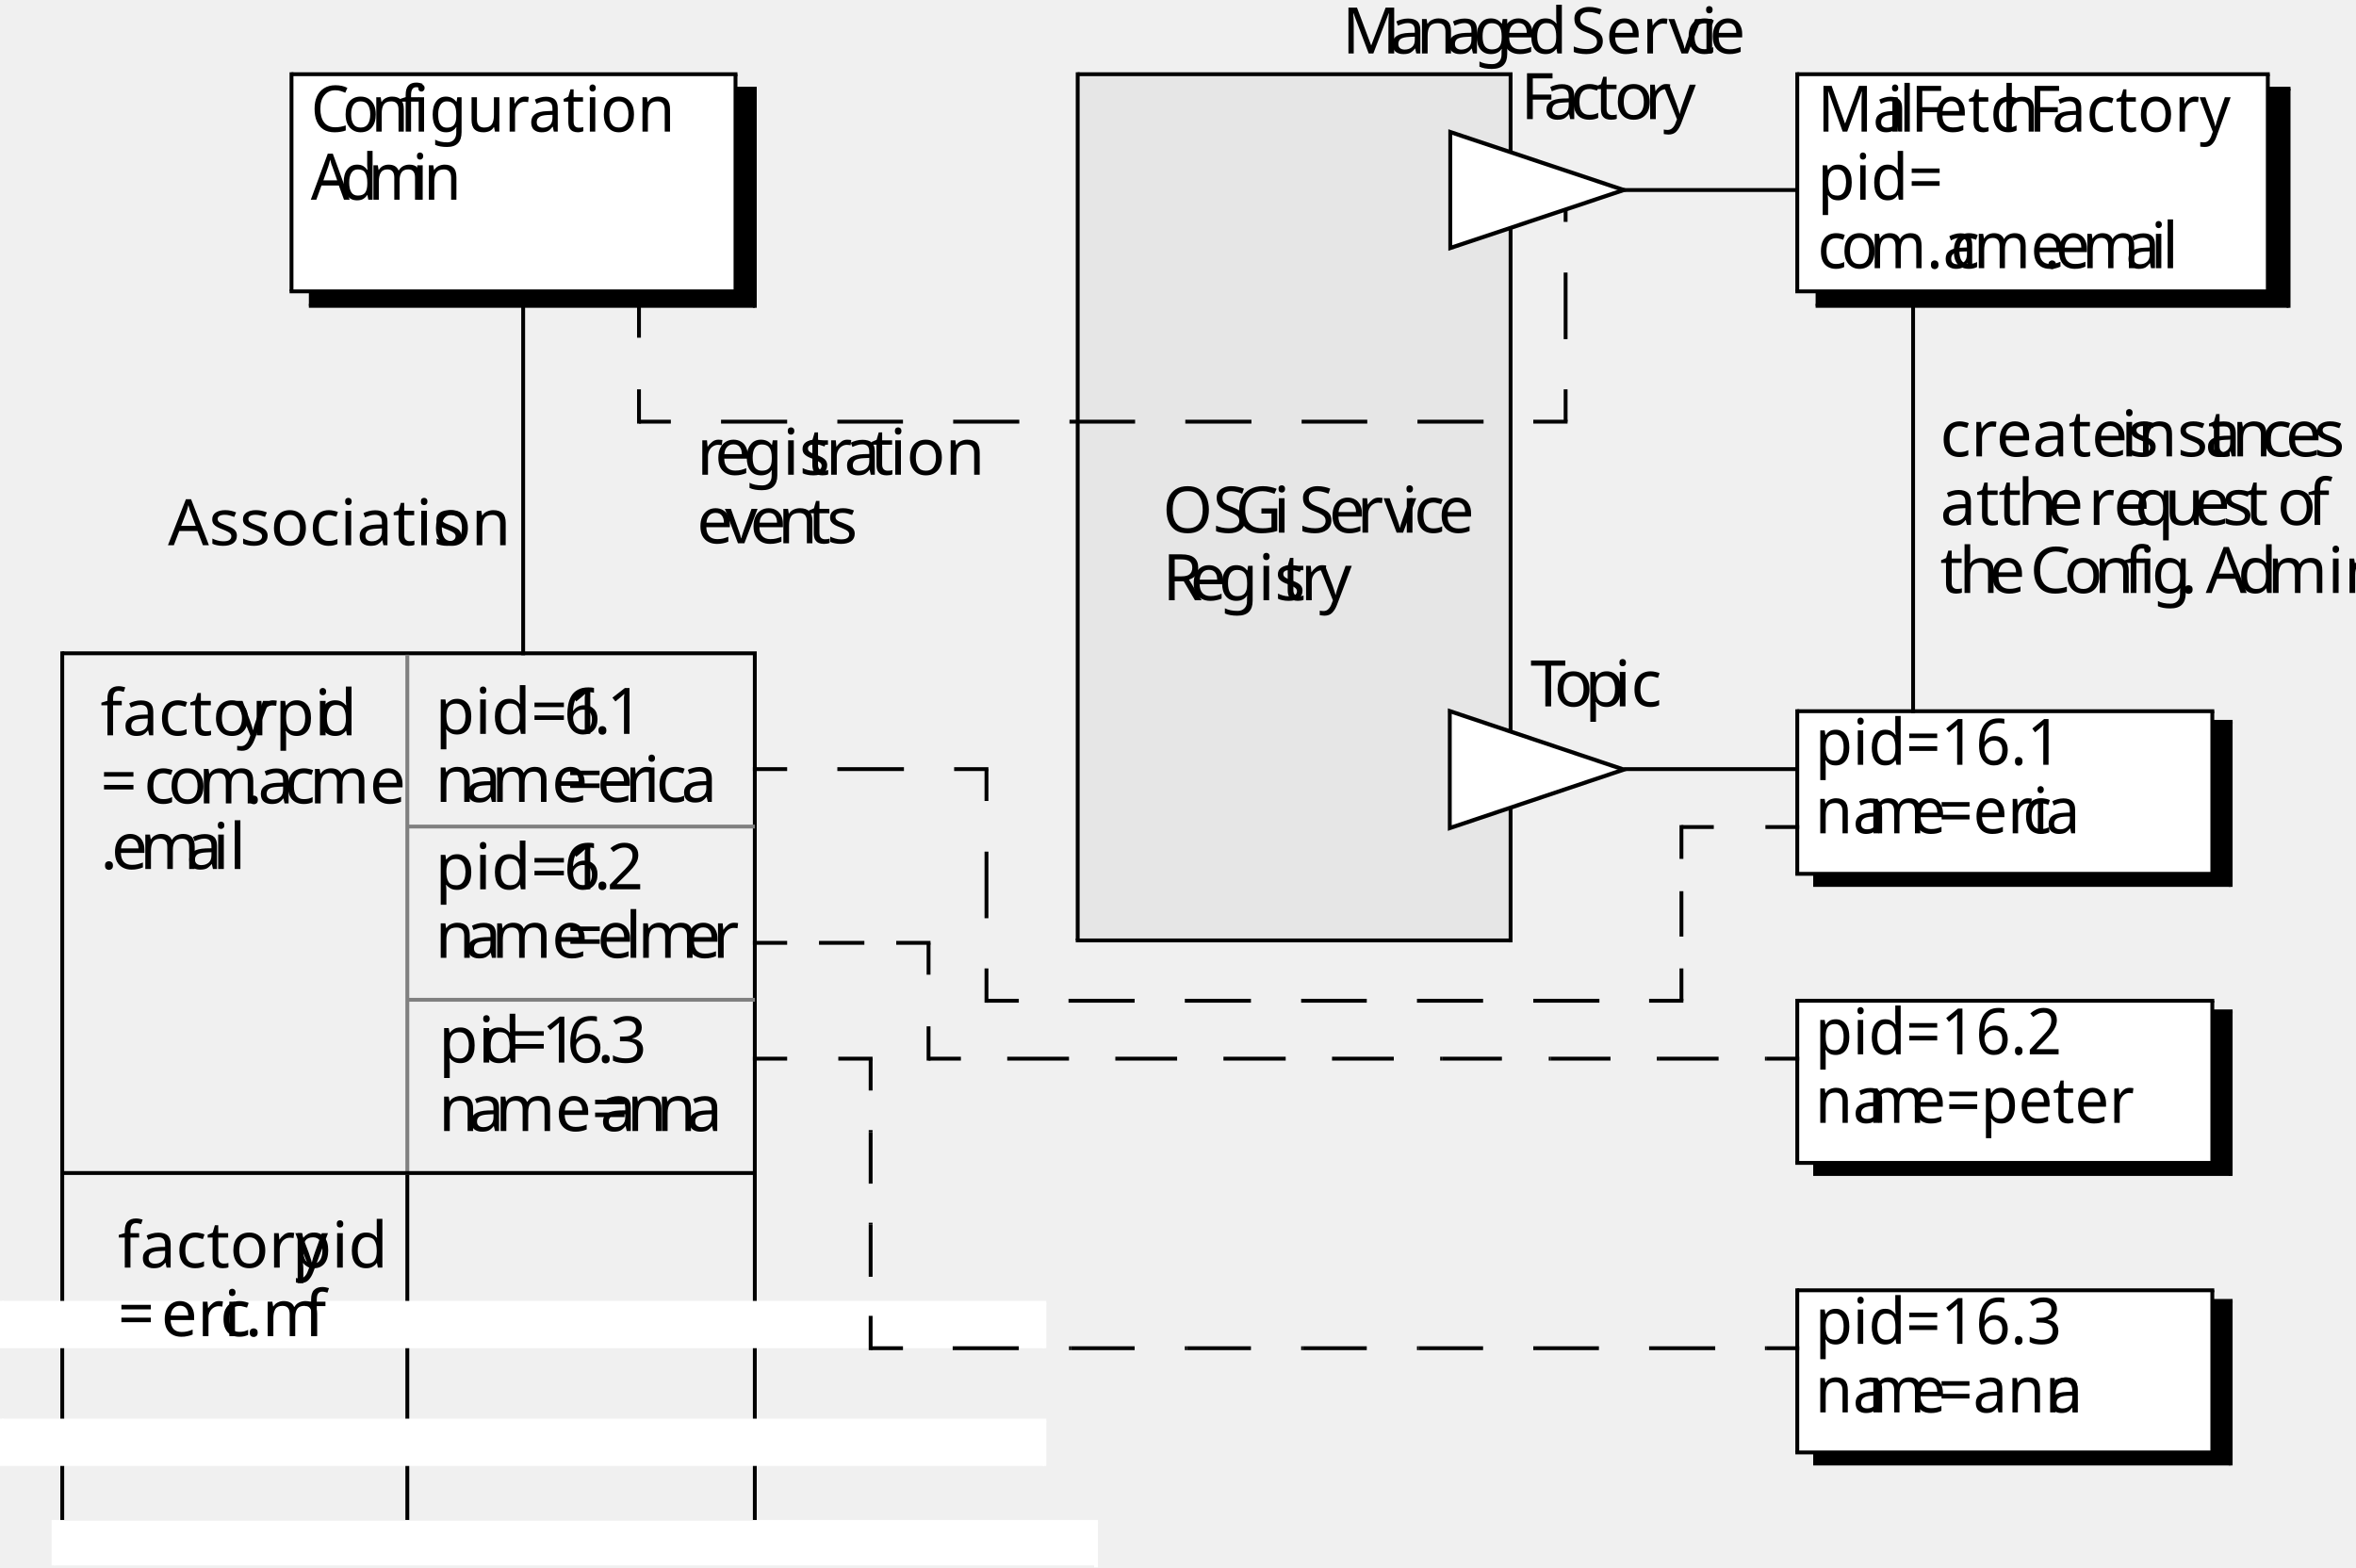
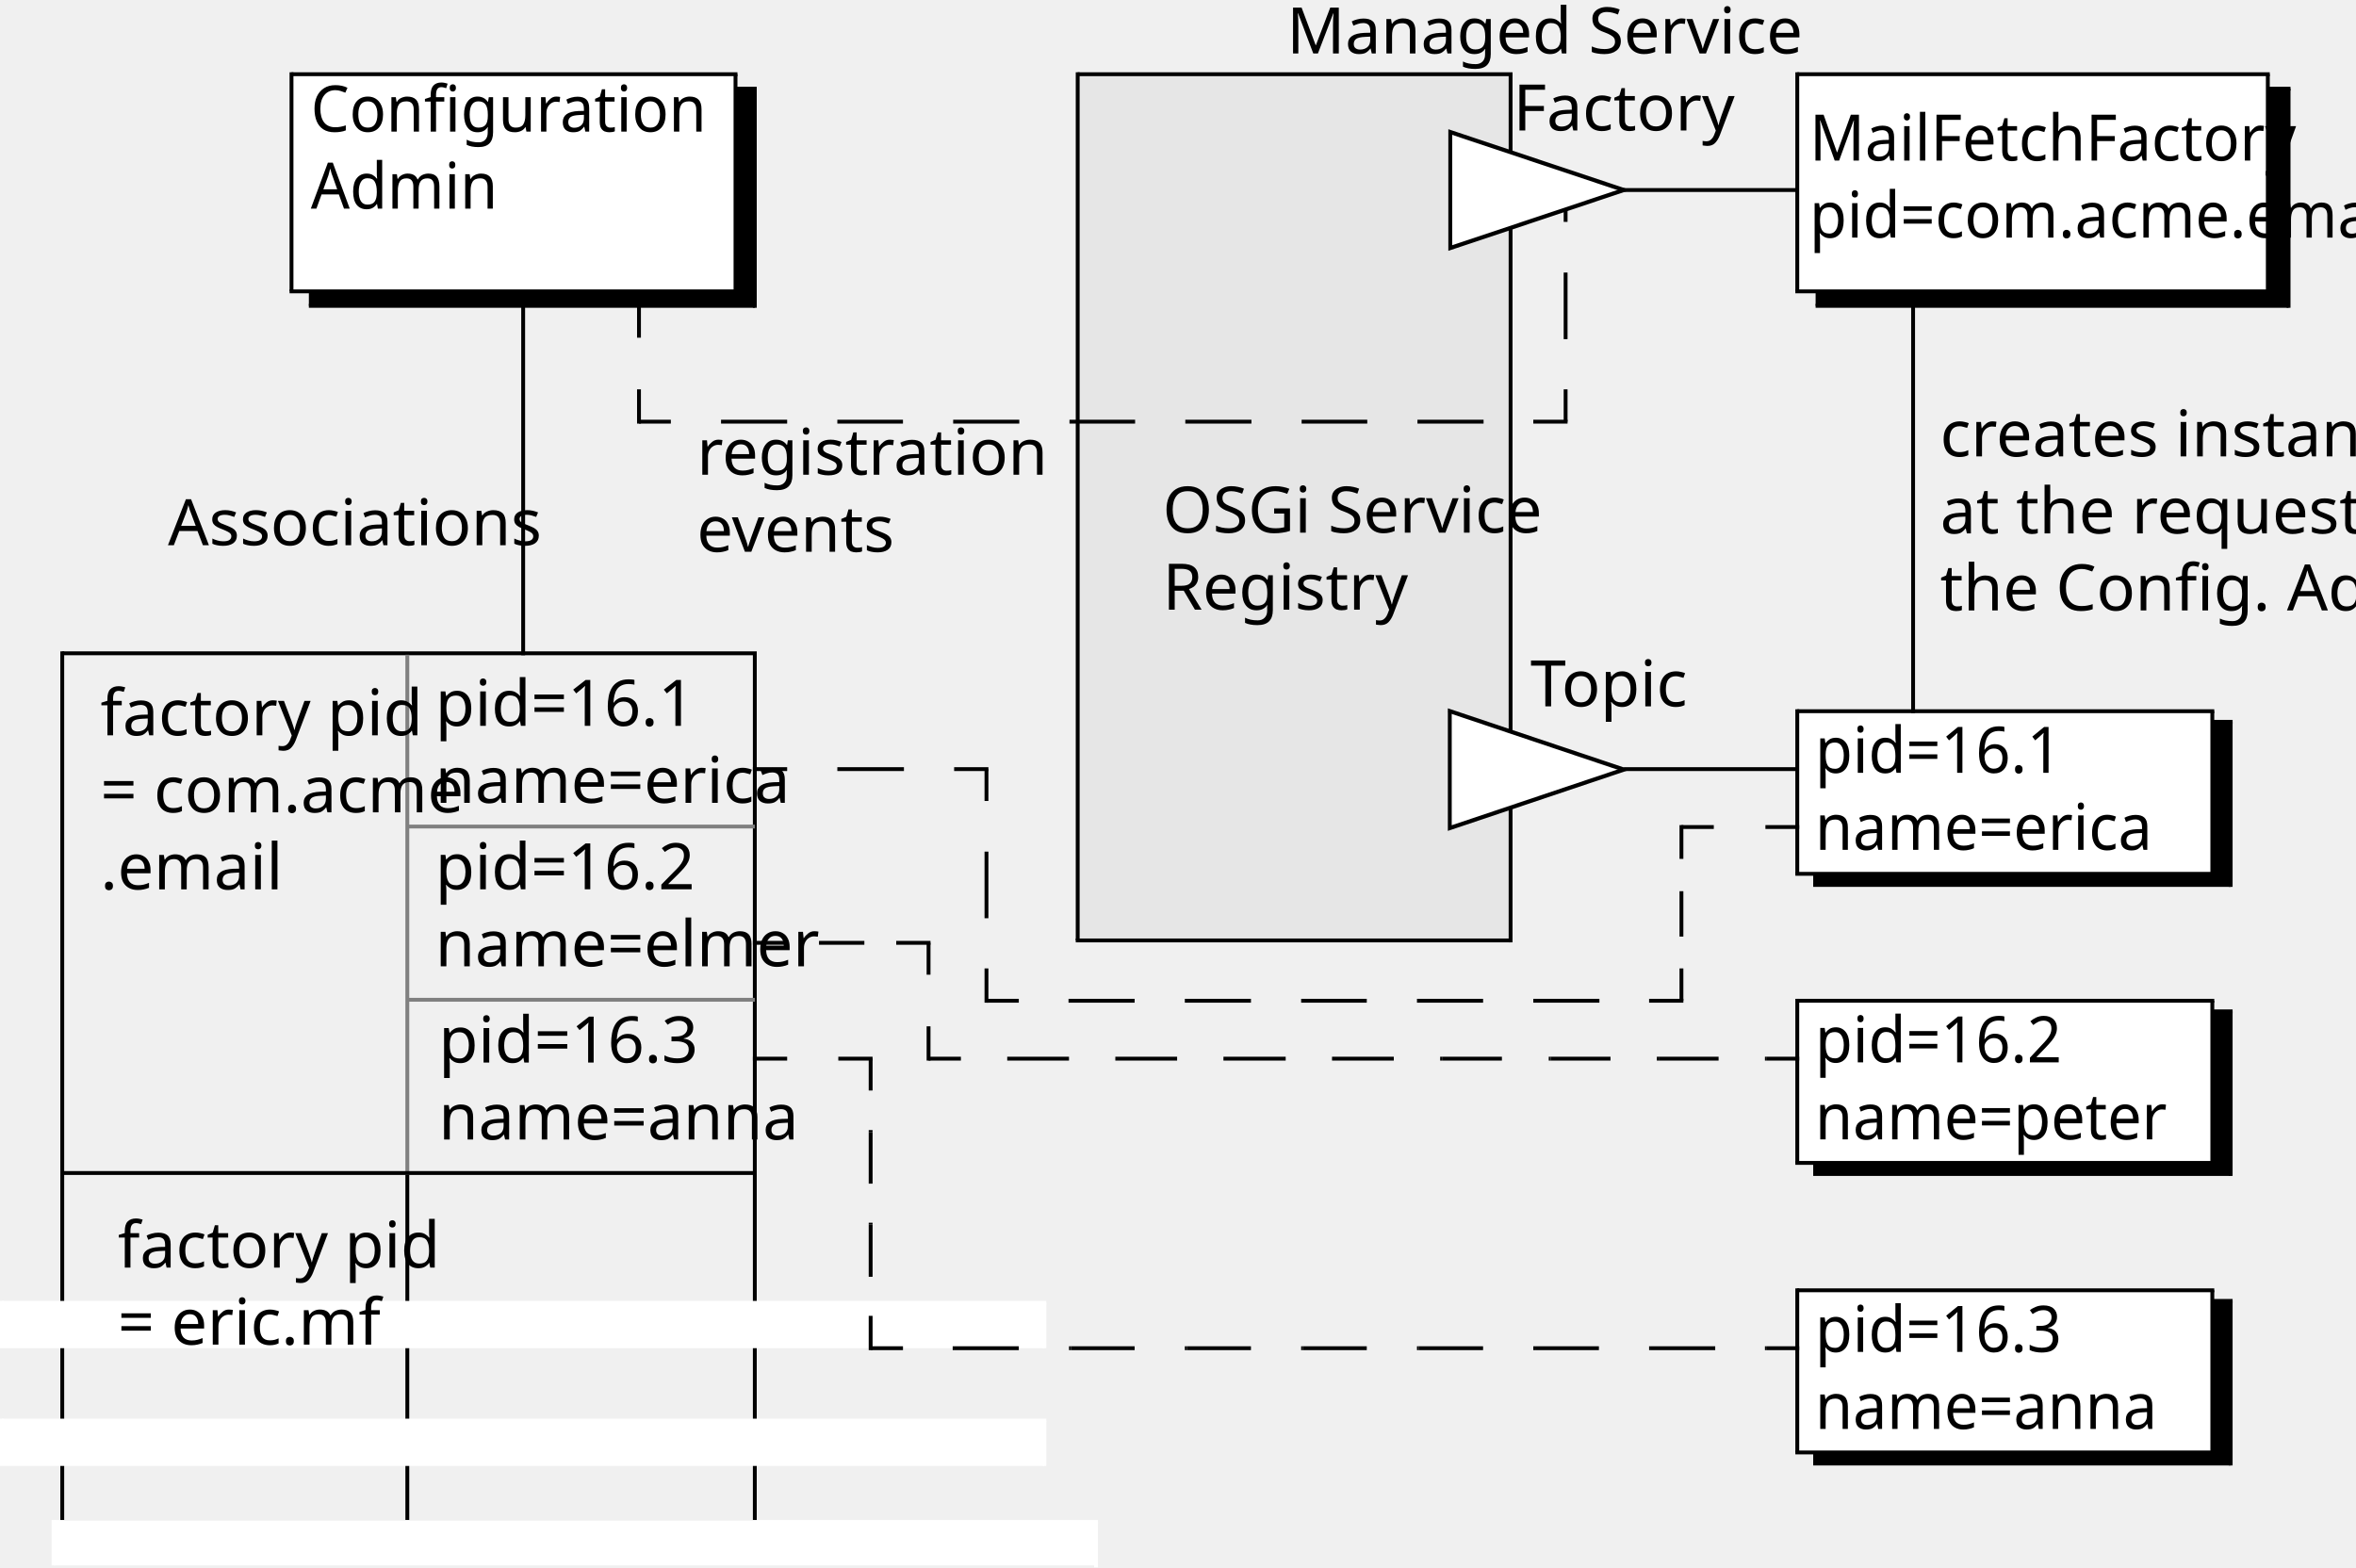
- <svg xmlns="http://www.w3.org/2000/svg" version="1.1" id="Layer_1" x="0px" y="0px" width="292.902px" height="194.867px" viewBox="0 0 292.902 194.867" style="enable-background:new 0 0 292.902 194.867;" xml:space="preserve">
-   <rect x="133.98" y="9.227" style="fill:#E6E6E6;" width="53.82" height="107.7" />
+ <svg xmlns="http://www.w3.org/2000/svg" version="1.1" id="Layer_1" x="0px" y="0px" width="292.902px" height="194.867px" viewBox="0 0 292.902 194.867" enable-background="new 0 0 292.902 194.867" xml:space="preserve">
+   <rect x="133.98" y="9.227" fill="#E6E6E6" width="53.819" height="107.7" />
  <rect x="133.98" y="8.987" width="54.061" height="0.48" />
-   <rect x="187.56" y="9.227" width="0.48" height="107.94" />
-   <rect x="133.74" y="116.687" width="54.061" height="0.48" />
+   <rect x="187.56" y="9.227" width="0.479" height="107.94" />
+   <rect x="133.74" y="116.688" width="54.061" height="0.479" />
  <rect x="133.74" y="8.987" width="0.48" height="107.94" />
-   <rect x="38.64" y="11.027" width="55.2" height="27" />
-   <rect x="38.64" y="10.787" width="55.44" height="0.479" />
-   <rect x="93.6" y="11.027" width="0.48" height="27.24" />
-   <rect x="38.4" y="37.787" width="55.44" height="0.48" />
-   <rect x="38.4" y="10.787" width="0.48" height="27.24" />
-   <rect x="36.24" y="9.227" style="fill:#FFFFFF;" width="55.2" height="27" />
+   <rect x="38.64" y="11.027" width="55.199" height="27" />
+   <rect x="38.64" y="10.787" width="55.439" height="0.479" />
+   <rect x="93.6" y="11.027" width="0.479" height="27.24" />
+   <rect x="38.4" y="37.787" width="55.439" height="0.48" />
+   <rect x="38.4" y="10.787" width="0.479" height="27.24" />
+   <rect x="36.24" y="9.227" fill="#FFFFFF" width="55.2" height="27" />
  <rect x="36.24" y="8.987" width="55.44" height="0.48" />
  <rect x="91.2" y="9.227" width="0.48" height="27.24" />
  <rect x="36" y="35.987" width="55.44" height="0.48" />
  <rect x="36" y="8.987" width="0.48" height="27.24" />
-   <text transform="matrix(1 0 0 1.0522 38.6401 16.3667)">
-     <tspan x="0" y="0" style="font-family:'ProductusOSGiBookc'; font-size:7.584;">C</tspan>
-     <tspan x="3.906" y="0" style="font-family:'ProductusOSGiBookc'; font-size:7.584;">o</tspan>
-     <tspan x="7.5" y="0" style="font-family:'ProductusOSGiBookc'; font-size:7.584;">n</tspan>
-     <tspan x="10.966" y="0" style="font-family:'ProductusOSGiBookc'; font-size:7.584;">f</tspan>
-     <tspan x="12.771" y="0" style="font-family:'ProductusOSGiBookc'; font-size:7.584;">iguration</tspan>
-   </text>
-   <text transform="matrix(1 0 0 1.0522 38.6401 24.8267)">
-     <tspan x="0" y="0" style="font-family:'ProductusOSGiBookc'; font-size:7.584;">A</tspan>
-     <tspan x="3.663" y="0" style="font-family:'ProductusOSGiBookc'; font-size:7.584;">d</tspan>
-     <tspan x="7.144" y="0" style="font-family:'ProductusOSGiBookc'; font-size:7.584;">m</tspan>
-     <tspan x="12.597" y="0" style="font-family:'ProductusOSGiBookc'; font-size:7.584;">i</tspan>
-     <tspan x="14.038" y="0" style="font-family:'ProductusOSGiBookc'; font-size:7.584;">n</tspan>
-   </text>
-   <rect x="225.96" y="11.027" width="58.56" height="27" />
+   <text transform="matrix(0.9504 0 0 1 38.6399 16.3672)" enable-background="new    ">
+     <tspan x="0" y="0" font-family="'ProductusOSGiBookc'" font-size="7.98">Configuration</tspan>
+     <tspan x="0" y="9.576" font-family="'ProductusOSGiBookc'" font-size="7.98">Admin</tspan>
+   </text>
+   <rect x="225.96" y="11.027" width="58.561" height="27" />
  <rect x="225.96" y="10.787" width="58.8" height="0.479" />
-   <rect x="284.28" y="11.027" width="0.48" height="27.24" />
+   <rect x="284.28" y="11.027" width="0.479" height="27.24" />
  <rect x="225.72" y="37.787" width="58.8" height="0.48" />
  <rect x="225.72" y="10.787" width="0.479" height="27.24" />
-   <rect x="223.44" y="9.227" style="fill:#FFFFFF;" width="58.5" height="27" />
+   <rect x="223.44" y="9.227" fill="#FFFFFF" width="58.5" height="27" />
  <rect x="223.44" y="8.987" width="58.74" height="0.48" />
  <rect x="281.7" y="9.227" width="0.48" height="27.24" />
  <rect x="223.2" y="35.987" width="58.74" height="0.48" />
  <rect x="223.2" y="8.987" width="0.48" height="27.24" />
-   <text transform="matrix(1 0 0 1.0522 225.9604 16.3667)">
-     <tspan x="0" y="0" style="font-family:'ProductusOSGiBookc'; font-size:7.584;">Ma</tspan>
-     <tspan x="8.661" y="0" style="font-family:'ProductusOSGiBookc'; font-size:7.584;">i</tspan>
-     <tspan x="10.155" y="0" style="font-family:'ProductusOSGiBookc'; font-size:7.584;">l</tspan>
-     <tspan x="11.596" y="0" style="font-family:'ProductusOSGiBookc'; font-size:7.584;">F</tspan>
-     <tspan x="14.417" y="0" style="font-family:'ProductusOSGiBookc'; font-size:7.584;">etc</tspan>
-     <tspan x="22.843" y="0" style="font-family:'ProductusOSGiBookc'; font-size:7.584;">h</tspan>
-     <tspan x="26.263" y="0" style="font-family:'ProductusOSGiBookc'; font-size:7.584;">F</tspan>
-     <tspan x="29.145" y="0" style="font-family:'ProductusOSGiBookc'; font-size:7.584;">actory</tspan>
-   </text>
-   <text transform="matrix(1 0 0 1.0522 225.9604 24.8267)" style="font-family:'ProductusOSGiBookc'; font-size:7.584;">pid=</text>
-   <text transform="matrix(1 0 0 1.0522 225.9604 33.3467)">
-     <tspan x="0" y="0" style="font-family:'ProductusOSGiBookc'; font-size:7.584;">c</tspan>
-     <tspan x="2.92" y="0" style="font-family:'ProductusOSGiBookc'; font-size:7.584;">o</tspan>
-     <tspan x="6.462" y="0" style="font-family:'ProductusOSGiBookc'; font-size:7.584;">m.a</tspan>
-     <tspan x="16.525" y="0" style="font-family:'ProductusOSGiBookc'; font-size:7.584;">c</tspan>
-     <tspan x="19.407" y="0" style="font-family:'ProductusOSGiBookc'; font-size:7.584;">me</tspan>
-     <tspan x="28.159" y="0" style="font-family:'ProductusOSGiBookc'; font-size:7.584;">.</tspan>
-     <tspan x="29.601" y="0" style="font-family:'ProductusOSGiBookc'; font-size:7.584;">e</tspan>
-     <tspan x="32.899" y="0" style="font-family:'ProductusOSGiBookc'; font-size:7.584;">m</tspan>
-     <tspan x="38.307" y="0" style="font-family:'ProductusOSGiBookc'; font-size:7.584;">a</tspan>
-     <tspan x="41.424" y="0" style="font-family:'ProductusOSGiBookc'; font-size:7.584;">i</tspan>
-     <tspan x="42.888" y="0" style="font-family:'ProductusOSGiBookc'; font-size:7.584;">l</tspan>
+   <text transform="matrix(0.9504 0 0 1 224.9607 19.9668)" enable-background="new    ">
+     <tspan x="0" y="0" font-family="'ProductusOSGiBookc'" font-size="7.98">MailFetchFactory</tspan>
+     <tspan x="0" y="9.576" font-family="'ProductusOSGiBookc'" font-size="7.98">pid=com.acme.email</tspan>
  </text>
  <rect x="225.66" y="89.747" width="51.66" height="20.28" />
  <rect x="225.66" y="89.507" width="51.9" height="0.48" />
-   <rect x="277.08" y="89.747" width="0.48" height="20.52" />
+   <rect x="277.08" y="89.747" width="0.48" height="20.521" />
  <rect x="225.42" y="109.787" width="51.899" height="0.48" />
-   <rect x="225.42" y="89.507" width="0.479" height="20.52" />
-   <rect x="223.44" y="88.427" style="fill:#FFFFFF;" width="51.601" height="20.22" />
+   <rect x="225.42" y="89.507" width="0.479" height="20.521" />
+   <rect x="223.44" y="88.427" fill="#FFFFFF" width="51.601" height="20.22" />
  <rect x="223.44" y="88.187" width="51.84" height="0.48" />
  <rect x="274.8" y="88.427" width="0.479" height="20.46" />
-   <rect x="223.2" y="108.407" width="51.841" height="0.48" />
-   <rect x="223.2" y="88.187" width="0.48" height="20.46" />
-   <text transform="matrix(1 0 0 1.0522 225.6597 95.0869)" style="font-family:'ProductusOSGiBookc'; font-size:7.584;">pid=16.1</text>
-   <text transform="matrix(1 0 0 1.0522 225.6597 103.6069)">
-     <tspan x="0" y="0" style="font-family:'ProductusOSGiBookc'; font-size:7.584;">na</tspan>
-     <tspan x="6.598" y="0" style="font-family:'ProductusOSGiBookc'; font-size:7.584;">m</tspan>
-     <tspan x="12.006" y="0" style="font-family:'ProductusOSGiBookc'; font-size:7.584;">e</tspan>
-     <tspan x="15.305" y="0" style="font-family:'ProductusOSGiBookc'; font-size:7.584;">=eri</tspan>
-     <tspan x="25.801" y="0" style="font-family:'ProductusOSGiBookc'; font-size:7.584;">c</tspan>
-     <tspan x="28.683" y="0" style="font-family:'ProductusOSGiBookc'; font-size:7.584;">a</tspan>
+   <rect x="223.2" y="108.407" width="51.841" height="0.479" />
+   <rect x="223.2" y="88.187" width="0.48" height="20.459" />
+   <text transform="matrix(0.9504 0 0 1 225.6599 96.0869)" enable-background="new    ">
+     <tspan x="0" y="0" font-family="'ProductusOSGiBookc'" font-size="7.98">pid=16.1</tspan>
+     <tspan x="0" y="9.576" font-family="'ProductusOSGiBookc'" font-size="7.98">name=erica</tspan>
  </text>
  <rect x="201.9" y="23.387" width="21.54" height="0.48" />
-   <polyline style="fill-rule:evenodd;clip-rule:evenodd;fill:#FFFFFF;" points="180.24,88.427 180.24,102.947 201.84,95.687 " />
-   <polyline points="180.48,88.427 180.48,102.947 180.36,103.187 180.18,102.707 201.78,95.447 201.96,95.447 202.68,95.687   201.96,95.927 180.36,103.187 180,103.307 180,88.427 " />
+   <polyline fill="#FFFFFF" points="180.24,88.427 180.24,102.947 201.84,95.687 " />
+   <polyline points="180.48,88.427 180.48,102.947 180.36,103.188 180.18,102.707 201.78,95.447 201.96,95.447 202.68,95.687   201.96,95.927 180.36,103.188 180,103.307 180,88.427 " />
  <polyline points="201.78,95.927 180.18,88.667 180,88.427 180,88.067 180.36,88.187 201.96,95.447 " />
  <rect x="201.9" y="95.387" width="21.54" height="0.48" />
-   <text transform="matrix(1 0 0 1 144.5405 66.2271)">
-     <tspan x="0" y="0" style="font-family:'ProductusBook'; font-size:7.98;">OS</tspan>
-     <tspan x="9.033" y="0" style="font-family:'ProductusBook'; font-size:7.98;">G</tspan>
-     <tspan x="13.781" y="0" style="font-family:'ProductusBook'; font-size:7.98;">i</tspan>
-     <tspan x="15.345" y="0" style="font-family:'ProductusBook'; font-size:7.98;"> </tspan>
-     <tspan x="16.965" y="0" style="font-family:'ProductusBook'; font-size:7.98;">S</tspan>
-     <tspan x="20.684" y="0" style="font-family:'ProductusBook'; font-size:7.98;">e</tspan>
-     <tspan x="24.171" y="0" style="font-family:'ProductusBook'; font-size:7.98;">rv</tspan>
-     <tspan x="29.685" y="0" style="font-family:'ProductusBook'; font-size:7.98;">i</tspan>
-     <tspan x="31.249" y="0" style="font-family:'ProductusBook'; font-size:7.98;">c</tspan>
-     <tspan x="34.249" y="0" style="font-family:'ProductusBook'; font-size:7.98;">e</tspan>
-   </text>
-   <text transform="matrix(1 0 0 1 86.6401 59.0264)">
-     <tspan x="0" y="0" style="font-family:'ProductusBook'; font-size:7.98;">r</tspan>
-     <tspan x="2.227" y="0" style="font-family:'ProductusBook'; font-size:7.98;">e</tspan>
-     <tspan x="5.762" y="0" style="font-family:'ProductusBook'; font-size:7.98;">gis</tspan>
-     <tspan x="13.622" y="0" style="font-family:'ProductusBook'; font-size:7.98;">t</tspan>
-     <tspan x="16.016" y="0" style="font-family:'ProductusBook'; font-size:7.98;">r</tspan>
-     <tspan x="18.29" y="0" style="font-family:'ProductusBook'; font-size:7.98;">a</tspan>
-     <tspan x="21.593" y="0" style="font-family:'ProductusBook'; font-size:7.98;">t</tspan>
-     <tspan x="23.987" y="0" style="font-family:'ProductusBook'; font-size:7.98;">ion</tspan>
-   </text>
-   <text transform="matrix(1 0 0 1 86.6401 67.5469)">
-     <tspan x="0" y="0" style="font-family:'ProductusBook'; font-size:7.98;">e</tspan>
-     <tspan x="3.479" y="0" style="font-family:'ProductusBook'; font-size:7.98;">v</tspan>
-     <tspan x="6.6" y="0" style="font-family:'ProductusBook'; font-size:7.98;">e</tspan>
-     <tspan x="10.079" y="0" style="font-family:'ProductusBook'; font-size:7.98;">n</tspan>
-     <tspan x="13.797" y="0" style="font-family:'ProductusBook'; font-size:7.98;">t</tspan>
-     <tspan x="16.151" y="0" style="font-family:'ProductusBook'; font-size:7.98;">s</tspan>
-   </text>
-   <text transform="matrix(1 0 0 1 54.1201 91.2466)">
-     <tspan x="0" y="0" style="font-family:'ProductusBook'; font-size:7.98;">pid=1</tspan>
-     <tspan x="15.976" y="0" style="font-family:'ProductusBook'; font-size:7.98;">6</tspan>
-     <tspan x="19.702" y="0" style="font-family:'ProductusBook'; font-size:7.98;">.</tspan>
-     <tspan x="21.314" y="0" style="font-family:'ProductusBook'; font-size:7.98;">1</tspan>
-   </text>
-   <text transform="matrix(1 0 0 1 54.1201 110.5669)">
-     <tspan x="0" y="0" style="font-family:'ProductusBook'; font-size:7.98;">pid=1</tspan>
-     <tspan x="15.976" y="0" style="font-family:'ProductusBook'; font-size:7.98;">6</tspan>
-     <tspan x="19.702" y="0" style="font-family:'ProductusBook'; font-size:7.98;">.</tspan>
-     <tspan x="21.314" y="0" style="font-family:'ProductusBook'; font-size:7.98;">2</tspan>
-   </text>
-   <text transform="matrix(1 0 0 1 54.1201 99.707)">
-     <tspan x="0" y="0" style="font-family:'ProductusBook'; font-size:7.98;">n</tspan>
-     <tspan x="3.703" y="0" style="font-family:'ProductusBook'; font-size:7.98;">a</tspan>
-     <tspan x="7.006" y="0" style="font-family:'ProductusBook'; font-size:7.98;">me</tspan>
-     <tspan x="16.311" y="0" style="font-family:'ProductusBook'; font-size:7.98;">=</tspan>
-     <tspan x="20.093" y="0" style="font-family:'ProductusBook'; font-size:7.98;">e</tspan>
-     <tspan x="23.581" y="0" style="font-family:'ProductusBook'; font-size:7.98;">r</tspan>
-     <tspan x="25.871" y="0" style="font-family:'ProductusBook'; font-size:7.98;">i</tspan>
-     <tspan x="27.435" y="0" style="font-family:'ProductusBook'; font-size:7.98;">c</tspan>
-     <tspan x="30.547" y="0" style="font-family:'ProductusBook'; font-size:7.98;">a</tspan>
-   </text>
-   <text transform="matrix(1 0 0 1 54.1201 119.0869)">
-     <tspan x="0" y="0" style="font-family:'ProductusBook'; font-size:7.98;">n</tspan>
-     <tspan x="3.71" y="0" style="font-family:'ProductusBook'; font-size:7.98;">a</tspan>
-     <tspan x="7.014" y="0" style="font-family:'ProductusBook'; font-size:7.98;">me</tspan>
-     <tspan x="16.335" y="0" style="font-family:'ProductusBook'; font-size:7.98;">=</tspan>
-     <tspan x="20.117" y="0" style="font-family:'ProductusBook'; font-size:7.98;">e</tspan>
-     <tspan x="23.604" y="0" style="font-family:'ProductusBook'; font-size:7.98;">l</tspan>
-     <tspan x="25.168" y="0" style="font-family:'ProductusBook'; font-size:7.98;">m</tspan>
-     <tspan x="30.986" y="0" style="font-family:'ProductusBook'; font-size:7.98;">e</tspan>
-     <tspan x="34.473" y="0" style="font-family:'ProductusBook'; font-size:7.98;">r</tspan>
+   <text transform="matrix(1 0 0 1 144.5403 66.2275)" enable-background="new    ">
+     <tspan x="0" y="0" font-family="'ProductusBook'" font-size="7.98">OSGi Service</tspan>
+     <tspan x="0" y="9.576" font-family="'ProductusBook'" font-size="7.98">Registry</tspan>
+   </text>
+   <text transform="matrix(1 0 0 1 86.6399 59.0264)" enable-background="new    ">
+     <tspan x="0" y="0" font-family="'ProductusBook'" font-size="7.98">registration</tspan>
+     <tspan x="0" y="9.576" font-family="'ProductusBook'" font-size="7.98">events</tspan>
+   </text>
+   <text transform="matrix(1 0 0 1 54.1199 90.2461)" enable-background="new    ">
+     <tspan x="0" y="0" font-family="'ProductusBook'" font-size="7.98">pid=16.1</tspan>
+     <tspan x="0" y="9.576" font-family="'ProductusBook'" font-size="7.98">name=erica</tspan>
+   </text>
+   <text transform="matrix(1 0 0 1 54.1199 110.5664)" enable-background="new    ">
+     <tspan x="0" y="0" font-family="'ProductusBook'" font-size="7.98">pid=16.2</tspan>
+     <tspan x="0" y="9.576" font-family="'ProductusBook'" font-size="7.98">name=elmer</tspan>
  </text>
  <rect x="64.8" y="37.787" width="0.48" height="43.68" />
-   <text transform="matrix(1 0 0 1 20.8799 67.7871)">
-     <tspan x="0" y="0" style="font-family:'ProductusBook'; font-size:7.98;">Association</tspan>
-     <tspan x="32.981" y="0" style="font-family:'ProductusBook'; font-size:7.98;">s</tspan>
-   </text>
-   <text transform="matrix(1 0 0 1 54.5396 132.1074)">
-     <tspan x="0" y="0" style="font-family:'ProductusBook'; font-size:7.98;">pi</tspan>
-     <tspan x="5.291" y="0" style="font-family:'ProductusBook'; font-size:7.98;">d</tspan>
-     <tspan x="8.954" y="0" style="font-family:'ProductusBook'; font-size:7.98;">=</tspan>
-     <tspan x="12.792" y="0" style="font-family:'ProductusBook'; font-size:7.98;">1</tspan>
-     <tspan x="15.92" y="0" style="font-family:'ProductusBook'; font-size:7.98;">6</tspan>
-     <tspan x="19.694" y="0" style="font-family:'ProductusBook'; font-size:7.98;">.</tspan>
-     <tspan x="21.306" y="0" style="font-family:'ProductusBook'; font-size:7.98;">3</tspan>
-   </text>
-   <text transform="matrix(1 0 0 1 54.5396 140.6279)">
-     <tspan x="0" y="0" style="font-family:'ProductusBook'; font-size:7.98;">n</tspan>
-     <tspan x="3.671" y="0" style="font-family:'ProductusBook'; font-size:7.98;">a</tspan>
-     <tspan x="7.03" y="0" style="font-family:'ProductusBook'; font-size:7.98;">me=</tspan>
-     <tspan x="20.053" y="0" style="font-family:'ProductusBook'; font-size:7.98;">a</tspan>
-     <tspan x="23.413" y="0" style="font-family:'ProductusBook'; font-size:7.98;">n</tspan>
-     <tspan x="27.083" y="0" style="font-family:'ProductusBook'; font-size:7.98;">n</tspan>
-     <tspan x="30.802" y="0" style="font-family:'ProductusBook'; font-size:7.98;">a</tspan>
+   <text transform="matrix(1 0 0 1 20.8796 67.7871)" font-family="'ProductusBook'" font-size="7.98">Associations</text>
+   <text transform="matrix(1 0 0 1 54.5393 132.1074)" enable-background="new    ">
+     <tspan x="0" y="0" font-family="'ProductusBook'" font-size="7.98">pid=16.3</tspan>
+     <tspan x="0" y="9.576" font-family="'ProductusBook'" font-size="7.98">name=anna</tspan>
  </text>
  <rect x="7.74" y="80.987" width="86.34" height="0.48" />
-   <rect x="93.6" y="81.227" width="0.48" height="108.24" />
-   <rect x="7.5" y="188.987" width="86.34" height="0.479" />
+   <rect x="93.6" y="81.227" width="0.479" height="108.24" />
+   <rect x="7.5" y="188.986" width="86.34" height="0.479" />
  <rect x="7.5" y="80.987" width="0.48" height="108.24" />
-   <rect x="50.4" y="81.407" style="fill:#808080;" width="0.48" height="64.621" />
-   <rect x="50.64" y="102.527" style="fill:#808080;" width="43.2" height="0.48" />
+   <rect x="50.4" y="81.407" fill="#808080" width="0.479" height="64.62" />
+   <rect x="50.64" y="102.527" fill="#808080" width="43.199" height="0.479" />
  <rect x="225.66" y="125.747" width="51.66" height="20.22" />
-   <rect x="225.66" y="125.507" width="51.9" height="0.48" />
+   <rect x="225.66" y="125.507" width="51.9" height="0.479" />
  <rect x="277.08" y="125.747" width="0.48" height="20.46" />
  <rect x="225.42" y="145.727" width="51.899" height="0.48" />
  <rect x="225.42" y="125.507" width="0.479" height="20.46" />
-   <rect x="223.44" y="124.427" style="fill:#FFFFFF;" width="51.601" height="20.16" />
-   <rect x="223.44" y="124.187" width="51.84" height="0.48" />
+   <rect x="223.44" y="124.427" fill="#FFFFFF" width="51.601" height="20.16" />
+   <rect x="223.44" y="124.188" width="51.84" height="0.479" />
  <rect x="274.8" y="124.427" width="0.479" height="20.4" />
-   <rect x="223.2" y="144.347" width="51.841" height="0.48" />
-   <rect x="223.2" y="124.187" width="0.48" height="20.4" />
-   <text transform="matrix(1 0 0 1.0522 225.6597 131.0869)" style="font-family:'ProductusOSGiBookc'; font-size:7.584;">pid=16.2</text>
-   <text transform="matrix(1 0 0 1.0522 225.6597 139.6074)">
-     <tspan x="0" y="0" style="font-family:'ProductusOSGiBookc'; font-size:7.584;">na</tspan>
-     <tspan x="6.583" y="0" style="font-family:'ProductusOSGiBookc'; font-size:7.584;">m</tspan>
-     <tspan x="11.982" y="0" style="font-family:'ProductusOSGiBookc'; font-size:7.584;">e=peter</tspan>
+   <rect x="223.2" y="144.348" width="51.841" height="0.479" />
+   <rect x="223.2" y="124.188" width="0.48" height="20.399" />
+   <text transform="matrix(0.9504 0 0 1 225.6599 132.0869)" enable-background="new    ">
+     <tspan x="0" y="0" font-family="'ProductusOSGiBookc'" font-size="7.98">pid=16.2</tspan>
+     <tspan x="0" y="9.576" font-family="'ProductusOSGiBookc'" font-size="7.98">name=peter</tspan>
  </text>
  <rect x="225.66" y="161.747" width="51.66" height="20.22" />
-   <rect x="225.66" y="161.507" width="51.9" height="0.48" />
+   <rect x="225.66" y="161.507" width="51.9" height="0.479" />
  <rect x="277.08" y="161.747" width="0.48" height="20.46" />
  <rect x="225.42" y="181.727" width="51.899" height="0.48" />
  <rect x="225.42" y="161.507" width="0.479" height="20.46" />
-   <rect x="223.44" y="160.427" style="fill:#FFFFFF;" width="51.601" height="20.16" />
-   <rect x="223.44" y="160.187" width="51.84" height="0.48" />
+   <rect x="223.44" y="160.427" fill="#FFFFFF" width="51.601" height="20.16" />
+   <rect x="223.44" y="160.188" width="51.84" height="0.479" />
  <rect x="274.8" y="160.427" width="0.479" height="20.4" />
-   <rect x="223.2" y="180.347" width="51.841" height="0.48" />
-   <rect x="223.2" y="160.187" width="0.48" height="20.4" />
-   <text transform="matrix(1 0 0 1.0522 225.6597 167.0869)" style="font-family:'ProductusOSGiBookc'; font-size:7.584;">pid=16.3</text>
-   <text transform="matrix(1 0 0 1.0522 225.6597 175.6074)">
-     <tspan x="0" y="0" style="font-family:'ProductusOSGiBookc'; font-size:7.584;">na</tspan>
-     <tspan x="6.598" y="0" style="font-family:'ProductusOSGiBookc'; font-size:7.584;">m</tspan>
-     <tspan x="11.998" y="0" style="font-family:'ProductusOSGiBookc'; font-size:7.584;">e</tspan>
-     <tspan x="15.297" y="0" style="font-family:'ProductusOSGiBookc'; font-size:7.584;">=ann</tspan>
-     <tspan x="28.979" y="0" style="font-family:'ProductusOSGiBookc'; font-size:7.584;">a</tspan>
-   </text>
-   <rect x="50.64" y="124.067" style="fill:#808080;" width="43.2" height="0.48" />
-   <rect x="50.4" y="146.087" width="0.48" height="43.14" />
-   <rect x="7.74" y="145.606" width="86.1" height="0.48" />
-   <rect x="0.24" y="161.987" style="fill:#FFFFFF;" width="129.6" height="5.399" />
-   <rect x="0.24" y="161.747" style="fill:#FFFFFF;" width="129.84" height="0.479" />
-   <rect x="129.6" y="161.987" style="fill:#FFFFFF;" width="0.48" height="5.64" />
-   <rect y="167.146" style="fill:#FFFFFF;" width="129.84" height="0.48" />
-   <rect y="161.747" style="fill:#FFFFFF;" width="0.48" height="5.64" />
+   <rect x="223.2" y="180.348" width="51.841" height="0.479" />
+   <rect x="223.2" y="160.188" width="0.48" height="20.399" />
+   <text transform="matrix(0.9504 0 0 1 225.6599 168.0869)" enable-background="new    ">
+     <tspan x="0" y="0" font-family="'ProductusOSGiBookc'" font-size="7.98">pid=16.3</tspan>
+     <tspan x="0" y="9.576" font-family="'ProductusOSGiBookc'" font-size="7.98">name=anna</tspan>
+   </text>
+   <rect x="50.64" y="124.066" fill="#808080" width="43.199" height="0.48" />
+   <rect x="50.4" y="146.087" width="0.479" height="43.14" />
+   <rect x="7.74" y="145.605" width="86.1" height="0.48" />
+   <rect x="0.24" y="161.986" fill="#FFFFFF" width="129.6" height="5.399" />
+   <rect x="0.24" y="161.747" fill="#FFFFFF" width="129.84" height="0.479" />
+   <rect x="129.6" y="161.986" fill="#FFFFFF" width="0.479" height="5.641" />
+   <rect x="0" y="167.146" fill="#FFFFFF" width="129.84" height="0.479" />
+   <rect x="0" y="161.747" fill="#FFFFFF" width="0.48" height="5.64" />
  <rect x="237.6" y="37.787" width="0.479" height="50.88" />
-   <text transform="matrix(1 0 0 1 241.1997 56.7471)">
-     <tspan x="0" y="0" style="font-family:'ProductusBook'; font-size:7.98;">creates</tspan>
-     <tspan x="20.867" y="0" style="font-family:'ProductusBook'; font-size:7.98;"> </tspan>
-     <tspan x="22.487" y="0" style="font-family:'ProductusBook'; font-size:7.98;">inst</tspan>
-     <tspan x="32.925" y="0" style="font-family:'ProductusBook'; font-size:7.98;">a</tspan>
-     <tspan x="36.284" y="0" style="font-family:'ProductusBook'; font-size:7.98;">n</tspan>
-     <tspan x="39.947" y="0" style="font-family:'ProductusBook'; font-size:7.98;">c</tspan>
-     <tspan x="42.947" y="0" style="font-family:'ProductusBook'; font-size:7.98;">e</tspan>
-     <tspan x="46.482" y="0" style="font-family:'ProductusBook'; font-size:7.98;">s</tspan>
-   </text>
-   <text transform="matrix(1 0 0 1 241.1997 65.2671)">
-     <tspan x="0" y="0" style="font-family:'ProductusBook'; font-size:7.98;">at</tspan>
-     <tspan x="5.674" y="0" style="font-family:'ProductusBook'; font-size:7.98;"> </tspan>
-     <tspan x="7.237" y="0" style="font-family:'ProductusBook'; font-size:7.98;">t</tspan>
-     <tspan x="9.607" y="0" style="font-family:'ProductusBook'; font-size:7.98;">h</tspan>
-     <tspan x="13.326" y="0" style="font-family:'ProductusBook'; font-size:7.98;">e</tspan>
-     <tspan x="16.821" y="0" style="font-family:'ProductusBook'; font-size:7.98;"> </tspan>
-     <tspan x="18.434" y="0" style="font-family:'ProductusBook'; font-size:7.98;">re</tspan>
-     <tspan x="24.187" y="0" style="font-family:'ProductusBook'; font-size:7.98;">q</tspan>
-     <tspan x="27.905" y="0" style="font-family:'ProductusBook'; font-size:7.98;">u</tspan>
-     <tspan x="31.568" y="0" style="font-family:'ProductusBook'; font-size:7.98;">e</tspan>
-     <tspan x="35.104" y="0" style="font-family:'ProductusBook'; font-size:7.98;">s</tspan>
-     <tspan x="37.92" y="0" style="font-family:'ProductusBook'; font-size:7.98;">t</tspan>
-     <tspan x="40.29" y="0" style="font-family:'ProductusBook'; font-size:7.98;"> </tspan>
-     <tspan x="41.902" y="0" style="font-family:'ProductusBook'; font-size:7.98;">o</tspan>
-     <tspan x="45.677" y="0" style="font-family:'ProductusBook'; font-size:7.98;">f</tspan>
-   </text>
-   <text transform="matrix(1 0 0 1 241.1997 73.7275)">
-     <tspan x="0" y="0" style="font-family:'ProductusBook'; font-size:7.98;">t</tspan>
-     <tspan x="2.362" y="0" style="font-family:'ProductusBook'; font-size:7.98;">h</tspan>
-     <tspan x="6.081" y="0" style="font-family:'ProductusBook'; font-size:7.98;">e</tspan>
-     <tspan x="9.567" y="0" style="font-family:'ProductusBook'; font-size:7.98;"> </tspan>
-     <tspan x="11.18" y="0" style="font-family:'ProductusBook'; font-size:7.98;">C</tspan>
-     <tspan x="15.385" y="0" style="font-family:'ProductusBook'; font-size:7.98;">o</tspan>
-     <tspan x="19.168" y="0" style="font-family:'ProductusBook'; font-size:7.98;">n</tspan>
-     <tspan x="22.822" y="0" style="font-family:'ProductusBook'; font-size:7.98;">f</tspan>
-     <tspan x="24.745" y="0" style="font-family:'ProductusBook'; font-size:7.98;">i</tspan>
-     <tspan x="26.294" y="0" style="font-family:'ProductusBook'; font-size:7.98;">g</tspan>
-     <tspan x="29.829" y="0" style="font-family:'ProductusBook'; font-size:7.98;">.</tspan>
-     <tspan x="31.409" y="0" style="font-family:'ProductusBook'; font-size:7.98;"> </tspan>
-     <tspan x="33.021" y="0" style="font-family:'ProductusBook'; font-size:7.98;">A</tspan>
-     <tspan x="36.986" y="0" style="font-family:'ProductusBook'; font-size:7.98;">d</tspan>
-     <tspan x="40.705" y="0" style="font-family:'ProductusBook'; font-size:7.98;">min</tspan>
-   </text>
-   <text transform="matrix(1 0 0 1 190.2593 87.8271)">
-     <tspan x="0" y="0" style="font-family:'ProductusBook'; font-size:7.98;">T</tspan>
-     <tspan x="2.944" y="0" style="font-family:'ProductusBook'; font-size:7.98;">o</tspan>
-     <tspan x="6.783" y="0" style="font-family:'ProductusBook'; font-size:7.98;">p</tspan>
-     <tspan x="10.445" y="0" style="font-family:'ProductusBook'; font-size:7.98;">ic</tspan>
-   </text>
-   <text transform="matrix(1 0 0 1 166.8599 6.6475)">
-     <tspan x="0" y="0" style="font-family:'ProductusBook'; font-size:7.98;">M</tspan>
-     <tspan x="5.89" y="0" style="font-family:'ProductusBook'; font-size:7.98;">a</tspan>
-     <tspan x="9.249" y="0" style="font-family:'ProductusBook'; font-size:7.98;">n</tspan>
-     <tspan x="12.928" y="0" style="font-family:'ProductusBook'; font-size:7.98;">a</tspan>
-     <tspan x="16.287" y="0" style="font-family:'ProductusBook'; font-size:7.98;">g</tspan>
-     <tspan x="19.591" y="0" style="font-family:'ProductusBook'; font-size:7.98;">e</tspan>
-     <tspan x="23.078" y="0" style="font-family:'ProductusBook'; font-size:7.98;">d</tspan>
-     <tspan x="26.772" y="0" style="font-family:'ProductusBook'; font-size:7.98;"> </tspan>
-     <tspan x="28.385" y="0" style="font-family:'ProductusBook'; font-size:7.98;">Servi</tspan>
-     <tspan x="42.637" y="0" style="font-family:'ProductusBook'; font-size:7.98;">c</tspan>
-     <tspan x="45.637" y="0" style="font-family:'ProductusBook'; font-size:7.98;">e</tspan>
-   </text>
-   <text transform="matrix(1 0 0 1 12.4795 91.4277)">
-     <tspan x="0" y="0" style="font-family:'ProductusBook'; font-size:7.98;">factor</tspan>
-     <tspan x="16.909" y="0" style="font-family:'ProductusBook'; font-size:7.98;">y</tspan>
-     <tspan x="20.093" y="0" style="font-family:'ProductusBook'; font-size:7.98;"> </tspan>
-     <tspan x="21.713" y="0" style="font-family:'ProductusBook'; font-size:7.98;">pi</tspan>
-     <tspan x="26.988" y="0" style="font-family:'ProductusBook'; font-size:7.98;">d</tspan>
-   </text>
-   <text transform="matrix(1 0 0 1 12.4795 99.8882)">
-     <tspan x="0" y="0" style="font-family:'ProductusBook'; font-size:7.98;">=</tspan>
-     <tspan x="3.791" y="0" style="font-family:'ProductusBook'; font-size:7.98;"> </tspan>
-     <tspan x="5.41" y="0" style="font-family:'ProductusBook'; font-size:7.98;">c</tspan>
-     <tspan x="8.411" y="0" style="font-family:'ProductusBook'; font-size:7.98;">o</tspan>
-     <tspan x="12.193" y="0" style="font-family:'ProductusBook'; font-size:7.98;">m</tspan>
-     <tspan x="18.011" y="0" style="font-family:'ProductusBook'; font-size:7.98;">.</tspan>
-     <tspan x="19.575" y="0" style="font-family:'ProductusBook'; font-size:7.98;">a</tspan>
-     <tspan x="22.886" y="0" style="font-family:'ProductusBook'; font-size:7.98;">c</tspan>
-     <tspan x="26.006" y="0" style="font-family:'ProductusBook'; font-size:7.98;">me</tspan>
-   </text>
-   <text transform="matrix(1 0 0 1 144.5396 74.6284)">
-     <tspan x="0" y="0" style="font-family:'ProductusBook'; font-size:7.98;">R</tspan>
-     <tspan x="3.424" y="0" style="font-family:'ProductusBook'; font-size:7.98;">e</tspan>
-     <tspan x="6.958" y="0" style="font-family:'ProductusBook'; font-size:7.98;">gis</tspan>
-     <tspan x="14.818" y="0" style="font-family:'ProductusBook'; font-size:7.98;">t</tspan>
-     <tspan x="17.165" y="0" style="font-family:'ProductusBook'; font-size:7.98;">r</tspan>
-     <tspan x="19.438" y="0" style="font-family:'ProductusBook'; font-size:7.98;">y</tspan>
-   </text>
-   <text transform="matrix(1 0 0 1 189.0591 14.8086)">
-     <tspan x="0" y="0" style="font-family:'ProductusBook'; font-size:7.98;">F</tspan>
-     <tspan x="2.825" y="0" style="font-family:'ProductusBook'; font-size:7.98;">a</tspan>
-     <tspan x="6.129" y="0" style="font-family:'ProductusBook'; font-size:7.98;">c</tspan>
-     <tspan x="9.24" y="0" style="font-family:'ProductusBook'; font-size:7.98;">t</tspan>
-     <tspan x="11.635" y="0" style="font-family:'ProductusBook'; font-size:7.98;">o</tspan>
-     <tspan x="15.417" y="0" style="font-family:'ProductusBook'; font-size:7.98;">r</tspan>
-     <tspan x="17.691" y="0" style="font-family:'ProductusBook'; font-size:7.98;">y</tspan>
+   <text transform="matrix(1 0 0 1 241.199 56.7471)" enable-background="new    ">
+     <tspan x="0" y="0" font-family="'ProductusBook'" font-size="7.98">creates instances</tspan>
+     <tspan x="0" y="9.576" font-family="'ProductusBook'" font-size="7.98">at the request of</tspan>
+     <tspan x="0" y="19.152" font-family="'ProductusBook'" font-size="7.98">the Config. Admin</tspan>
+   </text>
+   <text transform="matrix(1 0 0 1 190.2595 87.8271)" font-family="'ProductusBook'" font-size="7.98">Topic</text>
+   <text transform="matrix(1 0 0 1 159.9724 6.6475)" enable-background="new    ">
+     <tspan x="0" y="0" font-family="'ProductusBook'" font-size="7.98">Managed Service</tspan>
+     <tspan x="28.153" y="9.576" font-family="'ProductusBook'" font-size="7.98">Factory</tspan>
+   </text>
+   <text transform="matrix(1 0 0 1 12.4792 91.4277)" enable-background="new    ">
+     <tspan x="0" y="0" font-family="'ProductusBook'" font-size="7.98">factory pid</tspan>
+     <tspan x="0" y="9.576" font-family="'ProductusBook'" font-size="7.98">= com.acme</tspan>
+     <tspan x="0" y="19.152" font-family="'ProductusBook'" font-size="7.98">.email</tspan>
  </text>
  <rect x="79.2" y="37.787" width="0.48" height="4.2" />
  <rect x="79.2" y="48.407" width="0.48" height="4.26" />
  <rect x="79.44" y="52.187" width="3.96" height="0.48" />
  <rect x="89.64" y="52.187" width="8.22" height="0.48" />
-   <rect x="104.1" y="52.187" width="8.16" height="0.48" />
-   <rect x="118.5" y="52.187" width="8.22" height="0.48" />
+   <rect x="104.1" y="52.187" width="8.159" height="0.48" />
+   <rect x="118.5" y="52.187" width="8.221" height="0.48" />
  <rect x="132.96" y="52.187" width="8.159" height="0.48" />
  <rect x="147.36" y="52.187" width="8.22" height="0.48" />
  <rect x="161.82" y="52.187" width="8.16" height="0.48" />
  <rect x="176.22" y="52.187" width="8.22" height="0.48" />
  <rect x="190.62" y="52.187" width="4.261" height="0.48" />
-   <rect x="194.4" y="48.407" width="0.48" height="4.02" />
-   <rect x="194.4" y="33.887" width="0.48" height="8.28" />
-   <rect x="194.4" y="23.387" width="0.48" height="4.2" />
-   <polyline style="fill-rule:evenodd;clip-rule:evenodd;fill:#FFFFFF;" points="180.3,16.427 180.3,30.827 201.84,23.627 " />
+   <rect x="194.4" y="48.407" width="0.479" height="4.02" />
+   <rect x="194.4" y="33.887" width="0.479" height="8.28" />
+   <rect x="194.4" y="23.387" width="0.479" height="4.2" />
+   <polyline fill="#FFFFFF" points="180.3,16.427 180.3,30.827 201.84,23.627 " />
  <polyline points="180.541,16.427 180.541,30.827 180.42,31.067 180.24,30.587 201.78,23.387 201.96,23.387 202.68,23.627   201.96,23.867 180.42,31.067 180.06,31.187 180.06,16.427 " />
  <polyline points="201.78,23.867 180.24,16.667 180.06,16.427 180.06,16.067 180.42,16.187 201.96,23.387 " />
-   <rect x="0.24" y="176.627" style="fill:#FFFFFF;" width="129.6" height="5.4" />
-   <rect x="0.24" y="176.387" style="fill:#FFFFFF;" width="129.84" height="0.48" />
-   <rect x="129.6" y="176.627" style="fill:#FFFFFF;" width="0.48" height="5.64" />
-   <rect y="181.787" style="fill:#FFFFFF;" width="129.84" height="0.479" />
-   <rect y="176.387" style="fill:#FFFFFF;" width="0.48" height="5.641" />
-   <rect x="6.66" y="189.227" style="fill:#FFFFFF;" width="129.6" height="5.4" />
-   <rect x="6.66" y="188.987" style="fill:#FFFFFF;" width="129.84" height="0.479" />
-   <rect x="136.02" y="189.227" style="fill:#FFFFFF;" width="0.48" height="5.641" />
-   <rect x="6.42" y="188.987" style="fill:#FFFFFF;" width="0.48" height="5.64" />
-   <text transform="matrix(1 0 0 1 14.6401 157.6064)">
-     <tspan x="0" y="0" style="font-family:'ProductusBook'; font-size:7.98;">factory</tspan>
-     <tspan x="20.077" y="0" style="font-family:'ProductusBook'; font-size:7.98;"> </tspan>
-     <tspan x="21.697" y="0" style="font-family:'ProductusBook'; font-size:7.98;">pid</tspan>
-   </text>
-   <text transform="matrix(1 0 0 1 14.6401 166.127)">
-     <tspan x="0" y="0" style="font-family:'ProductusBook'; font-size:7.98;">=</tspan>
-     <tspan x="3.782" y="0" style="font-family:'ProductusBook'; font-size:7.98;"> </tspan>
-     <tspan x="5.402" y="0" style="font-family:'ProductusBook'; font-size:7.98;">eri</tspan>
-     <tspan x="12.712" y="0" style="font-family:'ProductusBook'; font-size:7.98;">c</tspan>
-     <tspan x="15.832" y="0" style="font-family:'ProductusBook'; font-size:7.98;">.m</tspan>
-     <tspan x="23.166" y="0" style="font-family:'ProductusBook'; font-size:7.98;">f</tspan>
-   </text>
-   <text transform="matrix(1 0 0 1 12.48 108.0469)">
-     <tspan x="0" y="0" style="font-family:'ProductusBook'; font-size:7.98;">.</tspan>
-     <tspan x="1.38" y="0" style="font-family:'ProductusBook'; font-size:7.98;">e</tspan>
-     <tspan x="4.916" y="0" style="font-family:'ProductusBook'; font-size:7.98;">m</tspan>
-     <tspan x="10.669" y="0" style="font-family:'ProductusBook'; font-size:7.98;">a</tspan>
-     <tspan x="13.973" y="0" style="font-family:'ProductusBook'; font-size:7.98;">il</tspan>
+   <rect x="0.24" y="176.627" fill="#FFFFFF" width="129.6" height="5.4" />
+   <rect x="0.24" y="176.387" fill="#FFFFFF" width="129.84" height="0.48" />
+   <rect x="129.6" y="176.627" fill="#FFFFFF" width="0.479" height="5.641" />
+   <rect x="0" y="181.787" fill="#FFFFFF" width="129.84" height="0.479" />
+   <rect x="0" y="176.387" fill="#FFFFFF" width="0.48" height="5.641" />
+   <rect x="6.66" y="189.227" fill="#FFFFFF" width="129.6" height="5.4" />
+   <rect x="6.66" y="188.986" fill="#FFFFFF" width="129.84" height="0.479" />
+   <rect x="136.02" y="189.227" fill="#FFFFFF" width="0.479" height="5.642" />
+   <rect x="6.42" y="188.986" fill="#FFFFFF" width="0.48" height="5.641" />
+   <text transform="matrix(1 0 0 1 14.6399 157.6064)" enable-background="new    ">
+     <tspan x="0" y="0" font-family="'ProductusBook'" font-size="7.98">factory pid</tspan>
+     <tspan x="0" y="9.576" font-family="'ProductusBook'" font-size="7.98">= eric.mf</tspan>
  </text>
  <rect x="93.6" y="95.387" width="4.26" height="0.48" />
-   <rect x="104.1" y="95.387" width="8.28" height="0.48" />
+   <rect x="104.1" y="95.387" width="8.279" height="0.48" />
  <rect x="118.62" y="95.387" width="4.26" height="0.48" />
-   <rect x="122.4" y="95.627" width="0.48" height="3.96" />
-   <rect x="122.4" y="105.887" width="0.48" height="8.28" />
-   <rect x="122.4" y="120.407" width="0.48" height="4.26" />
-   <rect x="122.64" y="124.187" width="4.02" height="0.48" />
-   <rect x="132.84" y="124.187" width="8.22" height="0.48" />
-   <rect x="147.3" y="124.187" width="8.22" height="0.48" />
-   <rect x="161.76" y="124.187" width="8.16" height="0.48" />
-   <rect x="176.16" y="124.187" width="8.221" height="0.48" />
-   <rect x="190.62" y="124.187" width="8.221" height="0.48" />
-   <rect x="205.02" y="124.187" width="4.26" height="0.48" />
+   <rect x="122.4" y="95.627" width="0.479" height="3.96" />
+   <rect x="122.4" y="105.887" width="0.479" height="8.28" />
+   <rect x="122.4" y="120.407" width="0.479" height="4.26" />
+   <rect x="122.64" y="124.188" width="4.02" height="0.479" />
+   <rect x="132.84" y="124.188" width="8.221" height="0.479" />
+   <rect x="147.3" y="124.188" width="8.221" height="0.479" />
+   <rect x="161.76" y="124.188" width="8.16" height="0.479" />
+   <rect x="176.16" y="124.188" width="8.221" height="0.479" />
+   <rect x="190.62" y="124.188" width="8.221" height="0.479" />
+   <rect x="205.02" y="124.188" width="4.26" height="0.479" />
  <rect x="208.8" y="120.407" width="0.479" height="4.02" />
-   <rect x="208.8" y="110.807" width="0.479" height="5.64" />
+   <rect x="208.8" y="110.807" width="0.479" height="5.641" />
  <rect x="208.8" y="102.587" width="0.479" height="4.2" />
-   <rect x="209.041" y="102.587" width="4.02" height="0.48" />
-   <rect x="219.48" y="102.587" width="4.2" height="0.48" />
-   <rect x="93.6" y="116.987" width="4.26" height="0.48" />
-   <rect x="101.82" y="116.987" width="5.64" height="0.48" />
-   <rect x="111.42" y="116.987" width="4.26" height="0.48" />
-   <rect x="115.2" y="117.227" width="0.48" height="3.96" />
+   <rect x="209.041" y="102.587" width="4.021" height="0.479" />
+   <rect x="219.48" y="102.587" width="4.2" height="0.479" />
+   <rect x="93.6" y="116.986" width="4.26" height="0.48" />
+   <rect x="101.82" y="116.986" width="5.64" height="0.48" />
+   <rect x="111.42" y="116.986" width="4.261" height="0.48" />
+   <rect x="115.2" y="117.227" width="0.48" height="3.961" />
  <rect x="115.2" y="127.607" width="0.48" height="4.26" />
  <rect x="115.44" y="131.387" width="4.02" height="0.48" />
  <rect x="125.22" y="131.387" width="7.68" height="0.48" />
  <rect x="138.66" y="131.387" width="7.681" height="0.48" />
-   <rect x="152.1" y="131.387" width="7.74" height="0.48" />
+   <rect x="152.1" y="131.387" width="7.739" height="0.48" />
  <rect x="165.6" y="131.387" width="7.68" height="0.48" />
  <rect x="179.041" y="131.387" width="0.239" height="0.48" />
  <rect x="179.28" y="131.387" width="7.44" height="0.48" />
  <rect x="192.541" y="131.387" width="0.239" height="0.48" />
  <rect x="192.78" y="131.387" width="7.44" height="0.48" />
  <rect x="205.98" y="131.387" width="0.24" height="0.48" />
-   <rect x="206.22" y="131.387" width="7.439" height="0.48" />
+   <rect x="206.22" y="131.387" width="7.438" height="0.48" />
  <rect x="219.42" y="131.387" width="0.239" height="0.48" />
  <rect x="219.66" y="131.387" width="4.021" height="0.48" />
-   <rect x="93.6" y="131.387" width="0.24" height="0.48" />
-   <rect x="93.84" y="131.387" width="4.02" height="0.48" />
+   <rect x="93.6" y="131.387" width="0.239" height="0.48" />
+   <rect x="93.84" y="131.387" width="4.021" height="0.48" />
  <rect x="104.22" y="131.387" width="4.26" height="0.48" />
  <rect x="108" y="131.627" width="0.48" height="3.96" />
  <rect x="108" y="140.507" width="0.48" height="0.24" />
  <rect x="108" y="140.747" width="0.48" height="6.42" />
-   <rect x="108" y="152.027" width="0.48" height="0.239" />
-   <rect x="108" y="152.267" width="0.48" height="6.48" />
-   <rect x="108" y="163.606" width="0.48" height="4.261" />
+   <rect x="108" y="152.027" width="0.48" height="0.238" />
+   <rect x="108" y="152.268" width="0.48" height="6.479" />
+   <rect x="108" y="163.605" width="0.48" height="4.262" />
  <rect x="108.24" y="167.387" width="4.02" height="0.48" />
  <rect x="118.44" y="167.387" width="0.24" height="0.48" />
-   <rect x="118.68" y="167.387" width="7.98" height="0.48" />
+   <rect x="118.68" y="167.387" width="7.979" height="0.48" />
  <rect x="132.9" y="167.387" width="0.24" height="0.48" />
  <rect x="133.14" y="167.387" width="7.92" height="0.48" />
  <rect x="147.3" y="167.387" width="0.24" height="0.48" />
  <rect x="147.541" y="167.387" width="7.979" height="0.48" />
  <rect x="161.76" y="167.387" width="0.24" height="0.48" />
  <rect x="162" y="167.387" width="7.92" height="0.48" />
  <rect x="176.16" y="167.387" width="0.24" height="0.48" />
-   <rect x="176.4" y="167.387" width="7.98" height="0.48" />
+   <rect x="176.4" y="167.387" width="7.979" height="0.48" />
  <rect x="190.62" y="167.387" width="0.24" height="0.48" />
  <rect x="190.86" y="167.387" width="7.92" height="0.48" />
-   <rect x="205.02" y="167.387" width="0.24" height="0.48" />
+   <rect x="205.02" y="167.387" width="0.239" height="0.48" />
  <rect x="205.26" y="167.387" width="7.979" height="0.48" />
  <rect x="219.42" y="167.387" width="0.239" height="0.48" />
  <rect x="219.66" y="167.387" width="4.021" height="0.48" />
</svg>
